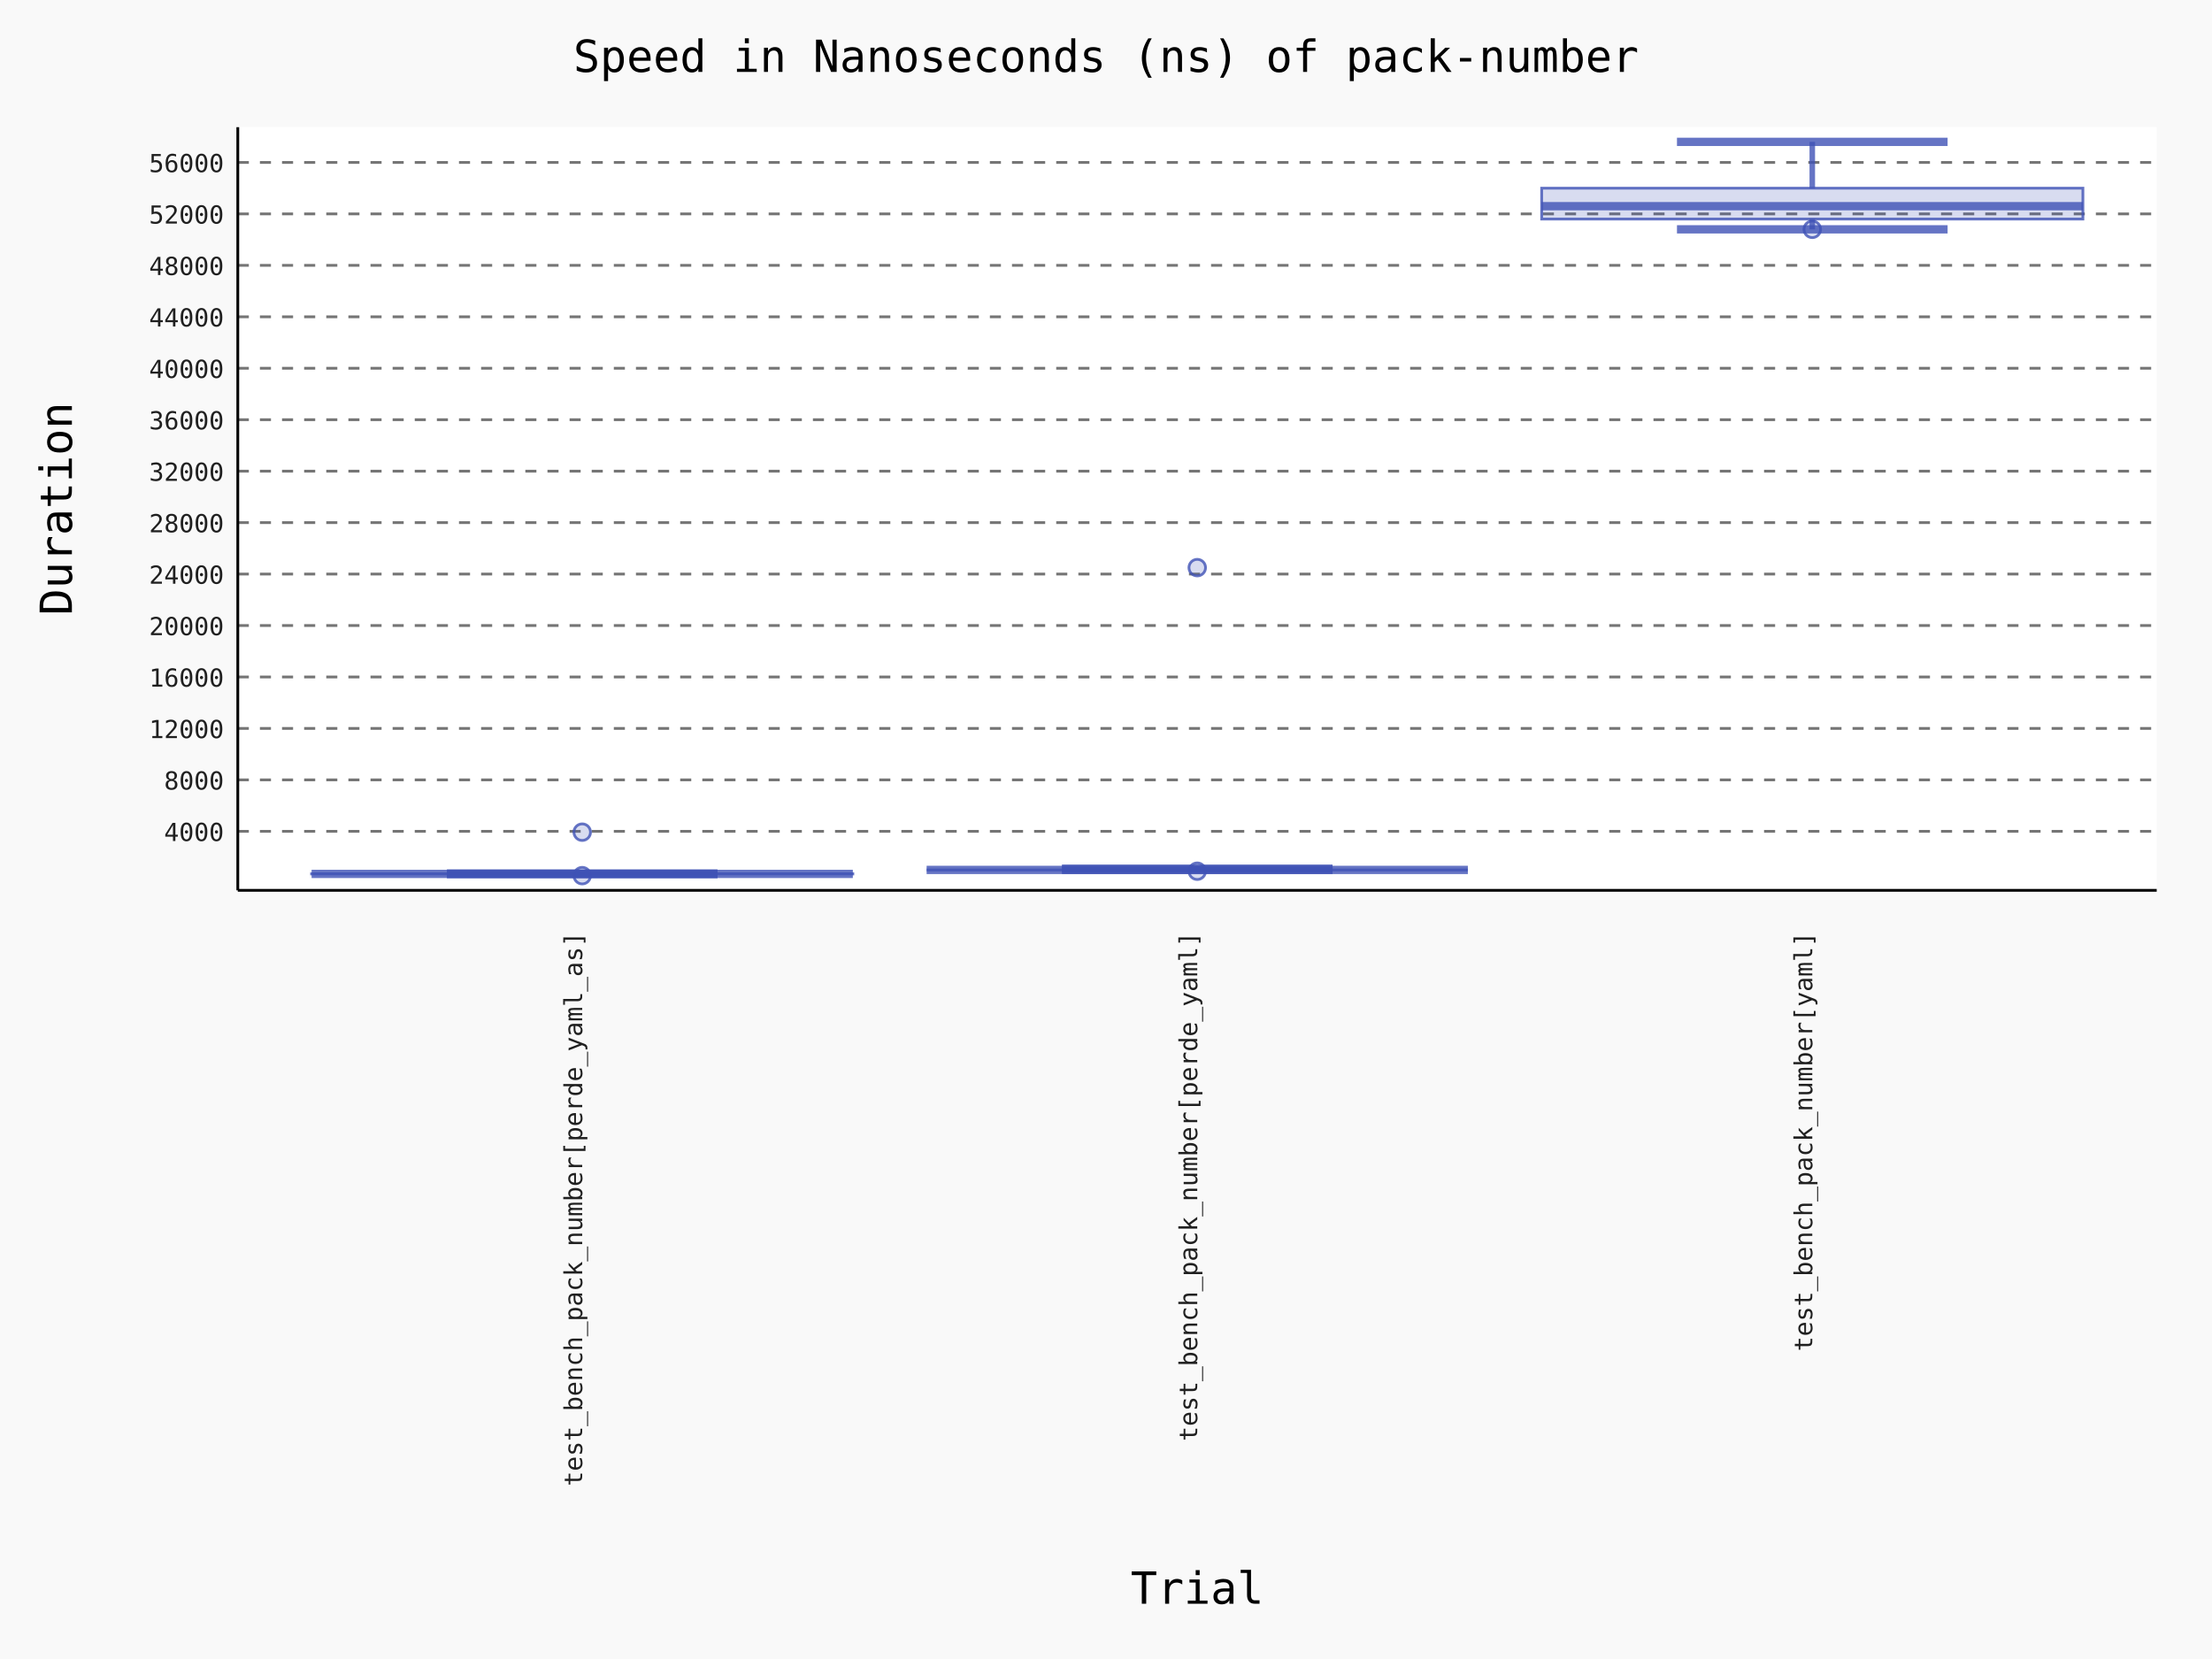
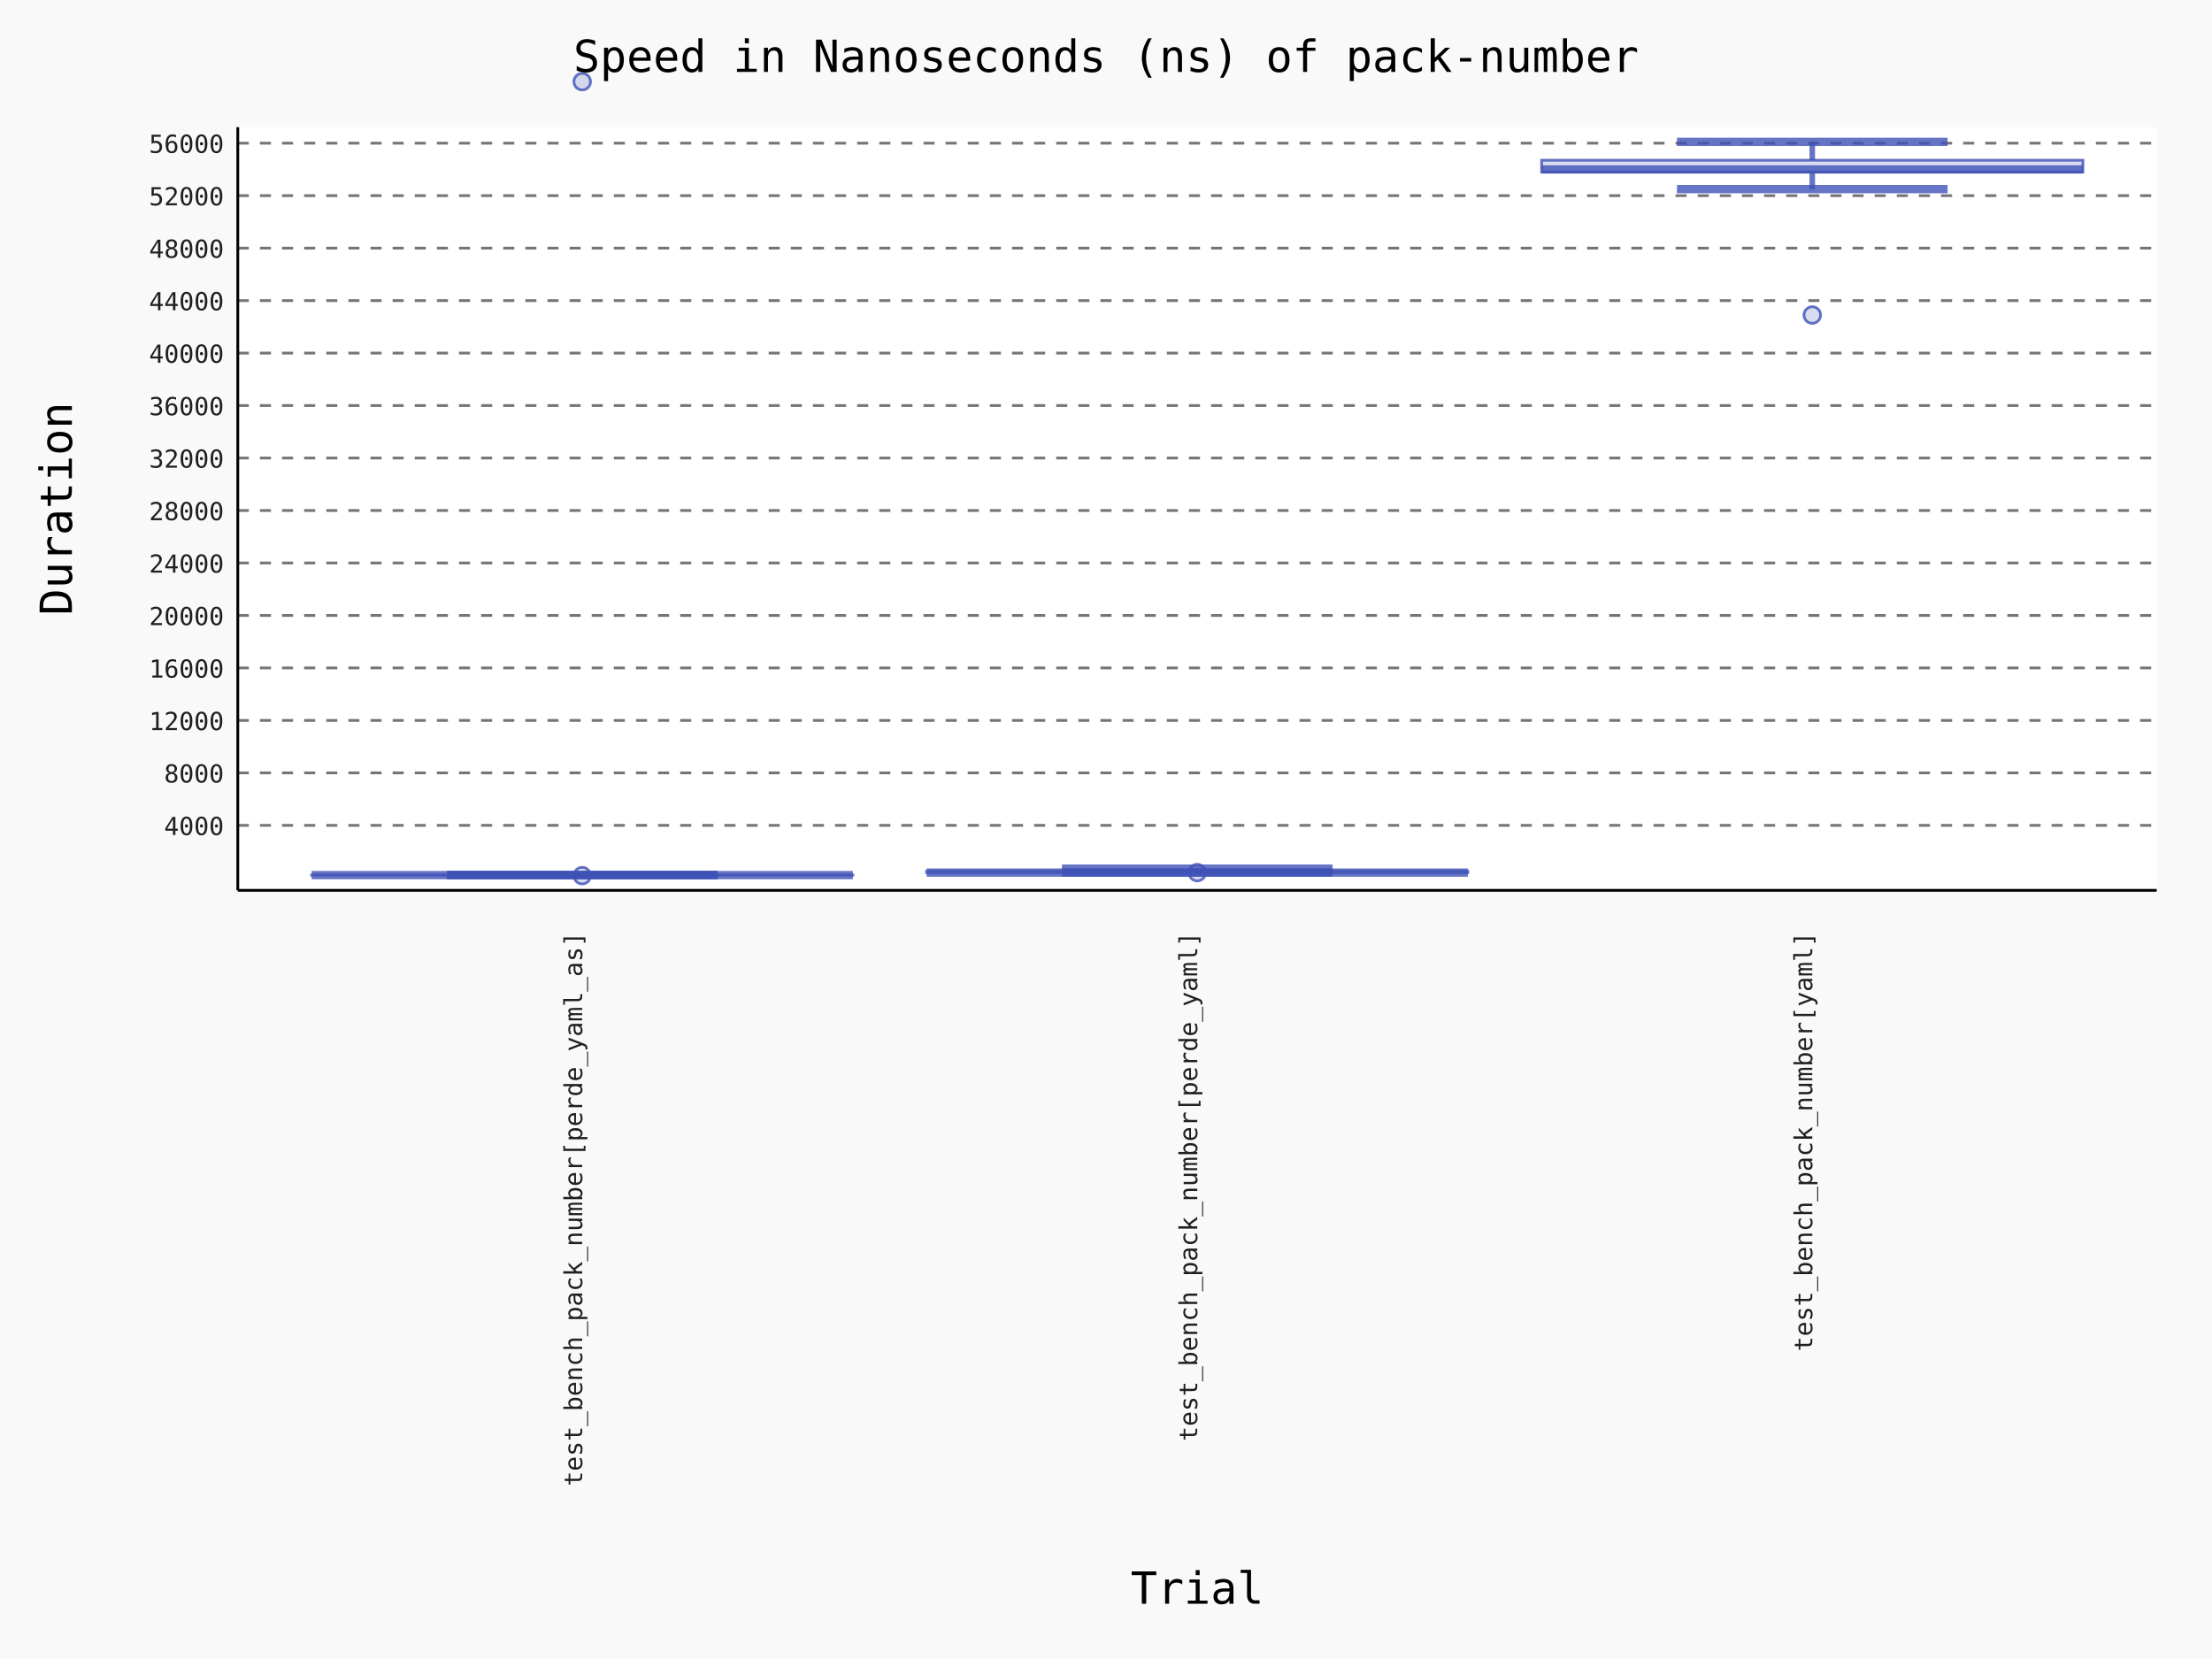
- <svg xmlns="http://www.w3.org/2000/svg" id="chart-673aa313-3264-47e8-973a-8b946d5e24a1" class="pygal-chart" viewBox="0 0 800 600">
+ <svg xmlns="http://www.w3.org/2000/svg" class="pygal-chart" id="chart-f25bed26-9b0e-47c4-bc6f-08cc32d4789b" viewBox="0 0 800 600">
  <defs>
-     <style type="text/css">#chart-673aa313-3264-47e8-973a-8b946d5e24a1{-webkit-user-select:none;-webkit-font-smoothing:antialiased;font-family:Consolas,"Deja Vu Sans Mono","Bitstream Vera Sans Mono","Courier New",monospace}#chart-673aa313-3264-47e8-973a-8b946d5e24a1 .title{font-family:Consolas,"Deja Vu Sans Mono","Bitstream Vera Sans Mono","Courier New",monospace;font-size:16px}#chart-673aa313-3264-47e8-973a-8b946d5e24a1 .legends .legend text{font-family:Consolas,"Deja Vu Sans Mono","Bitstream Vera Sans Mono","Courier New",monospace;font-size:14px}#chart-673aa313-3264-47e8-973a-8b946d5e24a1 .axis text{font-family:Consolas,"Deja Vu Sans Mono","Bitstream Vera Sans Mono","Courier New",monospace;font-size:10px}#chart-673aa313-3264-47e8-973a-8b946d5e24a1 .axis text.major{font-family:Consolas,"Deja Vu Sans Mono","Bitstream Vera Sans Mono","Courier New",monospace;font-size:10px}#chart-673aa313-3264-47e8-973a-8b946d5e24a1 .text-overlay text.value{font-family:Consolas,"Deja Vu Sans Mono","Bitstream Vera Sans Mono","Courier New",monospace;font-size:16px}#chart-673aa313-3264-47e8-973a-8b946d5e24a1 .text-overlay text.label{font-family:Consolas,"Deja Vu Sans Mono","Bitstream Vera Sans Mono","Courier New",monospace;font-size:10px}#chart-673aa313-3264-47e8-973a-8b946d5e24a1 .tooltip{font-family:Consolas,"Deja Vu Sans Mono","Bitstream Vera Sans Mono","Courier New",monospace;font-size:14px}#chart-673aa313-3264-47e8-973a-8b946d5e24a1 text.no_data{font-family:Consolas,"Deja Vu Sans Mono","Bitstream Vera Sans Mono","Courier New",monospace;font-size:64px}
- #chart-673aa313-3264-47e8-973a-8b946d5e24a1{background-color:rgba(249,249,249,1)}#chart-673aa313-3264-47e8-973a-8b946d5e24a1 path,#chart-673aa313-3264-47e8-973a-8b946d5e24a1 line,#chart-673aa313-3264-47e8-973a-8b946d5e24a1 rect,#chart-673aa313-3264-47e8-973a-8b946d5e24a1 circle{-webkit-transition:150ms;-moz-transition:150ms;transition:150ms}#chart-673aa313-3264-47e8-973a-8b946d5e24a1 .graph &gt; .background{fill:rgba(249,249,249,1)}#chart-673aa313-3264-47e8-973a-8b946d5e24a1 .plot &gt; .background{fill:rgba(255,255,255,1)}#chart-673aa313-3264-47e8-973a-8b946d5e24a1 .graph{fill:rgba(0,0,0,.87)}#chart-673aa313-3264-47e8-973a-8b946d5e24a1 text.no_data{fill:rgba(0,0,0,1)}#chart-673aa313-3264-47e8-973a-8b946d5e24a1 .title{fill:rgba(0,0,0,1)}#chart-673aa313-3264-47e8-973a-8b946d5e24a1 .legends .legend text{fill:rgba(0,0,0,.87)}#chart-673aa313-3264-47e8-973a-8b946d5e24a1 .legends .legend:hover text{fill:rgba(0,0,0,1)}#chart-673aa313-3264-47e8-973a-8b946d5e24a1 .axis .line{stroke:rgba(0,0,0,1)}#chart-673aa313-3264-47e8-973a-8b946d5e24a1 .axis .guide.line{stroke:rgba(0,0,0,.54)}#chart-673aa313-3264-47e8-973a-8b946d5e24a1 .axis .major.line{stroke:rgba(0,0,0,.87)}#chart-673aa313-3264-47e8-973a-8b946d5e24a1 .axis text.major{fill:rgba(0,0,0,1)}#chart-673aa313-3264-47e8-973a-8b946d5e24a1 .axis.y .guides:hover .guide.line,#chart-673aa313-3264-47e8-973a-8b946d5e24a1 .line-graph .axis.x .guides:hover .guide.line,#chart-673aa313-3264-47e8-973a-8b946d5e24a1 .stackedline-graph .axis.x .guides:hover .guide.line,#chart-673aa313-3264-47e8-973a-8b946d5e24a1 .xy-graph .axis.x .guides:hover .guide.line{stroke:rgba(0,0,0,1)}#chart-673aa313-3264-47e8-973a-8b946d5e24a1 .axis .guides:hover text{fill:rgba(0,0,0,1)}#chart-673aa313-3264-47e8-973a-8b946d5e24a1 .reactive{fill-opacity:.7;stroke-opacity:.8}#chart-673aa313-3264-47e8-973a-8b946d5e24a1 .ci{stroke:rgba(0,0,0,.87)}#chart-673aa313-3264-47e8-973a-8b946d5e24a1 .reactive.active,#chart-673aa313-3264-47e8-973a-8b946d5e24a1 .active .reactive{fill-opacity:.8;stroke-opacity:.9;stroke-width:4}#chart-673aa313-3264-47e8-973a-8b946d5e24a1 .ci .reactive.active{stroke-width:1.5}#chart-673aa313-3264-47e8-973a-8b946d5e24a1 .series text{fill:rgba(0,0,0,1)}#chart-673aa313-3264-47e8-973a-8b946d5e24a1 .tooltip rect{fill:rgba(255,255,255,1);stroke:rgba(0,0,0,1);-webkit-transition:opacity 150ms;-moz-transition:opacity 150ms;transition:opacity 150ms}#chart-673aa313-3264-47e8-973a-8b946d5e24a1 .tooltip .label{fill:rgba(0,0,0,.87)}#chart-673aa313-3264-47e8-973a-8b946d5e24a1 .tooltip .label{fill:rgba(0,0,0,.87)}#chart-673aa313-3264-47e8-973a-8b946d5e24a1 .tooltip .legend{font-size:.8em;fill:rgba(0,0,0,.54)}#chart-673aa313-3264-47e8-973a-8b946d5e24a1 .tooltip .x_label{font-size:.6em;fill:rgba(0,0,0,1)}#chart-673aa313-3264-47e8-973a-8b946d5e24a1 .tooltip .xlink{font-size:.5em;text-decoration:underline}#chart-673aa313-3264-47e8-973a-8b946d5e24a1 .tooltip .value{font-size:1.5em}#chart-673aa313-3264-47e8-973a-8b946d5e24a1 .bound{font-size:.5em}#chart-673aa313-3264-47e8-973a-8b946d5e24a1 .max-value{font-size:.75em;fill:rgba(0,0,0,.54)}#chart-673aa313-3264-47e8-973a-8b946d5e24a1 .map-element{fill:rgba(255,255,255,1);stroke:rgba(0,0,0,.54) !important}#chart-673aa313-3264-47e8-973a-8b946d5e24a1 .map-element .reactive{fill-opacity:inherit;stroke-opacity:inherit}#chart-673aa313-3264-47e8-973a-8b946d5e24a1 .color-0,#chart-673aa313-3264-47e8-973a-8b946d5e24a1 .color-0 a:visited{stroke:#3F51B5;fill:#3F51B5}#chart-673aa313-3264-47e8-973a-8b946d5e24a1 .color-1,#chart-673aa313-3264-47e8-973a-8b946d5e24a1 .color-1 a:visited{stroke:#3F51B5;fill:#3F51B5}#chart-673aa313-3264-47e8-973a-8b946d5e24a1 .color-2,#chart-673aa313-3264-47e8-973a-8b946d5e24a1 .color-2 a:visited{stroke:#3F51B5;fill:#3F51B5}#chart-673aa313-3264-47e8-973a-8b946d5e24a1 .text-overlay .color-0 text{fill:black}#chart-673aa313-3264-47e8-973a-8b946d5e24a1 .text-overlay .color-1 text{fill:black}#chart-673aa313-3264-47e8-973a-8b946d5e24a1 .text-overlay .color-2 text{fill:black}
- #chart-673aa313-3264-47e8-973a-8b946d5e24a1 text.no_data{text-anchor:middle}#chart-673aa313-3264-47e8-973a-8b946d5e24a1 .guide.line{fill:none}#chart-673aa313-3264-47e8-973a-8b946d5e24a1 .centered{text-anchor:middle}#chart-673aa313-3264-47e8-973a-8b946d5e24a1 .title{text-anchor:middle}#chart-673aa313-3264-47e8-973a-8b946d5e24a1 .legends .legend text{fill-opacity:1}#chart-673aa313-3264-47e8-973a-8b946d5e24a1 .axis.x text{text-anchor:middle}#chart-673aa313-3264-47e8-973a-8b946d5e24a1 .axis.x:not(.web) text[transform]{text-anchor:start}#chart-673aa313-3264-47e8-973a-8b946d5e24a1 .axis.x:not(.web) text[transform].backwards{text-anchor:end}#chart-673aa313-3264-47e8-973a-8b946d5e24a1 .axis.y text{text-anchor:end}#chart-673aa313-3264-47e8-973a-8b946d5e24a1 .axis.y text[transform].backwards{text-anchor:start}#chart-673aa313-3264-47e8-973a-8b946d5e24a1 .axis.y2 text{text-anchor:start}#chart-673aa313-3264-47e8-973a-8b946d5e24a1 .axis.y2 text[transform].backwards{text-anchor:end}#chart-673aa313-3264-47e8-973a-8b946d5e24a1 .axis .guide.line{stroke-dasharray:4,4}#chart-673aa313-3264-47e8-973a-8b946d5e24a1 .axis .major.guide.line{stroke-dasharray:6,6}#chart-673aa313-3264-47e8-973a-8b946d5e24a1 .horizontal .axis.y .guide.line,#chart-673aa313-3264-47e8-973a-8b946d5e24a1 .horizontal .axis.y2 .guide.line,#chart-673aa313-3264-47e8-973a-8b946d5e24a1 .vertical .axis.x .guide.line{opacity:0}#chart-673aa313-3264-47e8-973a-8b946d5e24a1 .horizontal .axis.always_show .guide.line,#chart-673aa313-3264-47e8-973a-8b946d5e24a1 .vertical .axis.always_show .guide.line{opacity:1 !important}#chart-673aa313-3264-47e8-973a-8b946d5e24a1 .axis.y .guides:hover .guide.line,#chart-673aa313-3264-47e8-973a-8b946d5e24a1 .axis.y2 .guides:hover .guide.line,#chart-673aa313-3264-47e8-973a-8b946d5e24a1 .axis.x .guides:hover .guide.line{opacity:1}#chart-673aa313-3264-47e8-973a-8b946d5e24a1 .axis .guides:hover text{opacity:1}#chart-673aa313-3264-47e8-973a-8b946d5e24a1 .nofill{fill:none}#chart-673aa313-3264-47e8-973a-8b946d5e24a1 .subtle-fill{fill-opacity:.2}#chart-673aa313-3264-47e8-973a-8b946d5e24a1 .dot{stroke-width:1px;fill-opacity:1}#chart-673aa313-3264-47e8-973a-8b946d5e24a1 .dot.active{stroke-width:5px}#chart-673aa313-3264-47e8-973a-8b946d5e24a1 .dot.negative{fill:transparent}#chart-673aa313-3264-47e8-973a-8b946d5e24a1 text,#chart-673aa313-3264-47e8-973a-8b946d5e24a1 tspan{stroke:none !important}#chart-673aa313-3264-47e8-973a-8b946d5e24a1 .series text.active{opacity:1}#chart-673aa313-3264-47e8-973a-8b946d5e24a1 .tooltip rect{fill-opacity:.95;stroke-width:.5}#chart-673aa313-3264-47e8-973a-8b946d5e24a1 .tooltip text{fill-opacity:1}#chart-673aa313-3264-47e8-973a-8b946d5e24a1 .showable{visibility:hidden}#chart-673aa313-3264-47e8-973a-8b946d5e24a1 .showable.shown{visibility:visible}#chart-673aa313-3264-47e8-973a-8b946d5e24a1 .gauge-background{fill:rgba(229,229,229,1);stroke:none}#chart-673aa313-3264-47e8-973a-8b946d5e24a1 .bg-lines{stroke:rgba(249,249,249,1);stroke-width:2px}
+     <style type="text/css">#chart-f25bed26-9b0e-47c4-bc6f-08cc32d4789b{-webkit-user-select:none;-webkit-font-smoothing:antialiased;font-family:Consolas,"Deja Vu Sans Mono","Bitstream Vera Sans Mono","Courier New",monospace}#chart-f25bed26-9b0e-47c4-bc6f-08cc32d4789b .title{font-family:Consolas,"Deja Vu Sans Mono","Bitstream Vera Sans Mono","Courier New",monospace;font-size:16px}#chart-f25bed26-9b0e-47c4-bc6f-08cc32d4789b .legends .legend text{font-family:Consolas,"Deja Vu Sans Mono","Bitstream Vera Sans Mono","Courier New",monospace;font-size:14px}#chart-f25bed26-9b0e-47c4-bc6f-08cc32d4789b .axis text{font-family:Consolas,"Deja Vu Sans Mono","Bitstream Vera Sans Mono","Courier New",monospace;font-size:10px}#chart-f25bed26-9b0e-47c4-bc6f-08cc32d4789b .axis text.major{font-family:Consolas,"Deja Vu Sans Mono","Bitstream Vera Sans Mono","Courier New",monospace;font-size:10px}#chart-f25bed26-9b0e-47c4-bc6f-08cc32d4789b .text-overlay text.value{font-family:Consolas,"Deja Vu Sans Mono","Bitstream Vera Sans Mono","Courier New",monospace;font-size:16px}#chart-f25bed26-9b0e-47c4-bc6f-08cc32d4789b .text-overlay text.label{font-family:Consolas,"Deja Vu Sans Mono","Bitstream Vera Sans Mono","Courier New",monospace;font-size:10px}#chart-f25bed26-9b0e-47c4-bc6f-08cc32d4789b .tooltip{font-family:Consolas,"Deja Vu Sans Mono","Bitstream Vera Sans Mono","Courier New",monospace;font-size:14px}#chart-f25bed26-9b0e-47c4-bc6f-08cc32d4789b text.no_data{font-family:Consolas,"Deja Vu Sans Mono","Bitstream Vera Sans Mono","Courier New",monospace;font-size:64px}
+ #chart-f25bed26-9b0e-47c4-bc6f-08cc32d4789b{background-color:rgba(249,249,249,1)}#chart-f25bed26-9b0e-47c4-bc6f-08cc32d4789b path,#chart-f25bed26-9b0e-47c4-bc6f-08cc32d4789b line,#chart-f25bed26-9b0e-47c4-bc6f-08cc32d4789b rect,#chart-f25bed26-9b0e-47c4-bc6f-08cc32d4789b circle{-webkit-transition:150ms;-moz-transition:150ms;transition:150ms}#chart-f25bed26-9b0e-47c4-bc6f-08cc32d4789b .graph &gt; .background{fill:rgba(249,249,249,1)}#chart-f25bed26-9b0e-47c4-bc6f-08cc32d4789b .plot &gt; .background{fill:rgba(255,255,255,1)}#chart-f25bed26-9b0e-47c4-bc6f-08cc32d4789b .graph{fill:rgba(0,0,0,.87)}#chart-f25bed26-9b0e-47c4-bc6f-08cc32d4789b text.no_data{fill:rgba(0,0,0,1)}#chart-f25bed26-9b0e-47c4-bc6f-08cc32d4789b .title{fill:rgba(0,0,0,1)}#chart-f25bed26-9b0e-47c4-bc6f-08cc32d4789b .legends .legend text{fill:rgba(0,0,0,.87)}#chart-f25bed26-9b0e-47c4-bc6f-08cc32d4789b .legends .legend:hover text{fill:rgba(0,0,0,1)}#chart-f25bed26-9b0e-47c4-bc6f-08cc32d4789b .axis .line{stroke:rgba(0,0,0,1)}#chart-f25bed26-9b0e-47c4-bc6f-08cc32d4789b .axis .guide.line{stroke:rgba(0,0,0,.54)}#chart-f25bed26-9b0e-47c4-bc6f-08cc32d4789b .axis .major.line{stroke:rgba(0,0,0,.87)}#chart-f25bed26-9b0e-47c4-bc6f-08cc32d4789b .axis text.major{fill:rgba(0,0,0,1)}#chart-f25bed26-9b0e-47c4-bc6f-08cc32d4789b .axis.y .guides:hover .guide.line,#chart-f25bed26-9b0e-47c4-bc6f-08cc32d4789b .line-graph .axis.x .guides:hover .guide.line,#chart-f25bed26-9b0e-47c4-bc6f-08cc32d4789b .stackedline-graph .axis.x .guides:hover .guide.line,#chart-f25bed26-9b0e-47c4-bc6f-08cc32d4789b .xy-graph .axis.x .guides:hover .guide.line{stroke:rgba(0,0,0,1)}#chart-f25bed26-9b0e-47c4-bc6f-08cc32d4789b .axis .guides:hover text{fill:rgba(0,0,0,1)}#chart-f25bed26-9b0e-47c4-bc6f-08cc32d4789b .reactive{fill-opacity:.7;stroke-opacity:.8}#chart-f25bed26-9b0e-47c4-bc6f-08cc32d4789b .ci{stroke:rgba(0,0,0,.87)}#chart-f25bed26-9b0e-47c4-bc6f-08cc32d4789b .reactive.active,#chart-f25bed26-9b0e-47c4-bc6f-08cc32d4789b .active .reactive{fill-opacity:.8;stroke-opacity:.9;stroke-width:4}#chart-f25bed26-9b0e-47c4-bc6f-08cc32d4789b .ci .reactive.active{stroke-width:1.5}#chart-f25bed26-9b0e-47c4-bc6f-08cc32d4789b .series text{fill:rgba(0,0,0,1)}#chart-f25bed26-9b0e-47c4-bc6f-08cc32d4789b .tooltip rect{fill:rgba(255,255,255,1);stroke:rgba(0,0,0,1);-webkit-transition:opacity 150ms;-moz-transition:opacity 150ms;transition:opacity 150ms}#chart-f25bed26-9b0e-47c4-bc6f-08cc32d4789b .tooltip .label{fill:rgba(0,0,0,.87)}#chart-f25bed26-9b0e-47c4-bc6f-08cc32d4789b .tooltip .label{fill:rgba(0,0,0,.87)}#chart-f25bed26-9b0e-47c4-bc6f-08cc32d4789b .tooltip .legend{font-size:.8em;fill:rgba(0,0,0,.54)}#chart-f25bed26-9b0e-47c4-bc6f-08cc32d4789b .tooltip .x_label{font-size:.6em;fill:rgba(0,0,0,1)}#chart-f25bed26-9b0e-47c4-bc6f-08cc32d4789b .tooltip .xlink{font-size:.5em;text-decoration:underline}#chart-f25bed26-9b0e-47c4-bc6f-08cc32d4789b .tooltip .value{font-size:1.5em}#chart-f25bed26-9b0e-47c4-bc6f-08cc32d4789b .bound{font-size:.5em}#chart-f25bed26-9b0e-47c4-bc6f-08cc32d4789b .max-value{font-size:.75em;fill:rgba(0,0,0,.54)}#chart-f25bed26-9b0e-47c4-bc6f-08cc32d4789b .map-element{fill:rgba(255,255,255,1);stroke:rgba(0,0,0,.54) !important}#chart-f25bed26-9b0e-47c4-bc6f-08cc32d4789b .map-element .reactive{fill-opacity:inherit;stroke-opacity:inherit}#chart-f25bed26-9b0e-47c4-bc6f-08cc32d4789b .color-0,#chart-f25bed26-9b0e-47c4-bc6f-08cc32d4789b .color-0 a:visited{stroke:#3F51B5;fill:#3F51B5}#chart-f25bed26-9b0e-47c4-bc6f-08cc32d4789b .color-1,#chart-f25bed26-9b0e-47c4-bc6f-08cc32d4789b .color-1 a:visited{stroke:#3F51B5;fill:#3F51B5}#chart-f25bed26-9b0e-47c4-bc6f-08cc32d4789b .color-2,#chart-f25bed26-9b0e-47c4-bc6f-08cc32d4789b .color-2 a:visited{stroke:#3F51B5;fill:#3F51B5}#chart-f25bed26-9b0e-47c4-bc6f-08cc32d4789b .text-overlay .color-0 text{fill:black}#chart-f25bed26-9b0e-47c4-bc6f-08cc32d4789b .text-overlay .color-1 text{fill:black}#chart-f25bed26-9b0e-47c4-bc6f-08cc32d4789b .text-overlay .color-2 text{fill:black}
+ #chart-f25bed26-9b0e-47c4-bc6f-08cc32d4789b text.no_data{text-anchor:middle}#chart-f25bed26-9b0e-47c4-bc6f-08cc32d4789b .guide.line{fill:none}#chart-f25bed26-9b0e-47c4-bc6f-08cc32d4789b .centered{text-anchor:middle}#chart-f25bed26-9b0e-47c4-bc6f-08cc32d4789b .title{text-anchor:middle}#chart-f25bed26-9b0e-47c4-bc6f-08cc32d4789b .legends .legend text{fill-opacity:1}#chart-f25bed26-9b0e-47c4-bc6f-08cc32d4789b .axis.x text{text-anchor:middle}#chart-f25bed26-9b0e-47c4-bc6f-08cc32d4789b .axis.x:not(.web) text[transform]{text-anchor:start}#chart-f25bed26-9b0e-47c4-bc6f-08cc32d4789b .axis.x:not(.web) text[transform].backwards{text-anchor:end}#chart-f25bed26-9b0e-47c4-bc6f-08cc32d4789b .axis.y text{text-anchor:end}#chart-f25bed26-9b0e-47c4-bc6f-08cc32d4789b .axis.y text[transform].backwards{text-anchor:start}#chart-f25bed26-9b0e-47c4-bc6f-08cc32d4789b .axis.y2 text{text-anchor:start}#chart-f25bed26-9b0e-47c4-bc6f-08cc32d4789b .axis.y2 text[transform].backwards{text-anchor:end}#chart-f25bed26-9b0e-47c4-bc6f-08cc32d4789b .axis .guide.line{stroke-dasharray:4,4}#chart-f25bed26-9b0e-47c4-bc6f-08cc32d4789b .axis .major.guide.line{stroke-dasharray:6,6}#chart-f25bed26-9b0e-47c4-bc6f-08cc32d4789b .horizontal .axis.y .guide.line,#chart-f25bed26-9b0e-47c4-bc6f-08cc32d4789b .horizontal .axis.y2 .guide.line,#chart-f25bed26-9b0e-47c4-bc6f-08cc32d4789b .vertical .axis.x .guide.line{opacity:0}#chart-f25bed26-9b0e-47c4-bc6f-08cc32d4789b .horizontal .axis.always_show .guide.line,#chart-f25bed26-9b0e-47c4-bc6f-08cc32d4789b .vertical .axis.always_show .guide.line{opacity:1 !important}#chart-f25bed26-9b0e-47c4-bc6f-08cc32d4789b .axis.y .guides:hover .guide.line,#chart-f25bed26-9b0e-47c4-bc6f-08cc32d4789b .axis.y2 .guides:hover .guide.line,#chart-f25bed26-9b0e-47c4-bc6f-08cc32d4789b .axis.x .guides:hover .guide.line{opacity:1}#chart-f25bed26-9b0e-47c4-bc6f-08cc32d4789b .axis .guides:hover text{opacity:1}#chart-f25bed26-9b0e-47c4-bc6f-08cc32d4789b .nofill{fill:none}#chart-f25bed26-9b0e-47c4-bc6f-08cc32d4789b .subtle-fill{fill-opacity:.2}#chart-f25bed26-9b0e-47c4-bc6f-08cc32d4789b .dot{stroke-width:1px;fill-opacity:1}#chart-f25bed26-9b0e-47c4-bc6f-08cc32d4789b .dot.active{stroke-width:5px}#chart-f25bed26-9b0e-47c4-bc6f-08cc32d4789b .dot.negative{fill:transparent}#chart-f25bed26-9b0e-47c4-bc6f-08cc32d4789b text,#chart-f25bed26-9b0e-47c4-bc6f-08cc32d4789b tspan{stroke:none !important}#chart-f25bed26-9b0e-47c4-bc6f-08cc32d4789b .series text.active{opacity:1}#chart-f25bed26-9b0e-47c4-bc6f-08cc32d4789b .tooltip rect{fill-opacity:.95;stroke-width:.5}#chart-f25bed26-9b0e-47c4-bc6f-08cc32d4789b .tooltip text{fill-opacity:1}#chart-f25bed26-9b0e-47c4-bc6f-08cc32d4789b .showable{visibility:hidden}#chart-f25bed26-9b0e-47c4-bc6f-08cc32d4789b .showable.shown{visibility:visible}#chart-f25bed26-9b0e-47c4-bc6f-08cc32d4789b .gauge-background{fill:rgba(229,229,229,1);stroke:none}#chart-f25bed26-9b0e-47c4-bc6f-08cc32d4789b .bg-lines{stroke:rgba(249,249,249,1);stroke-width:2px}
.tooltip .value{font-size:1em !important}.axis text{font-size:9px !important}</style>
  </defs>
  <g class="graph custombox-graph vertical">
-     <rect x="0" y="0" width="800" height="600" class="background" />
-     <g transform="translate(86, 46)" class="plot">
-       <rect x="0" y="0" width="694.0" height="276.0" class="background" />
+     <rect class="background" height="600" width="800" x="0" y="0" />
+     <g class="plot" transform="translate(86, 46)">
+       <rect class="background" height="276.0" width="694.0" x="0" y="0" />
      <g class="axis y always_show">
-         <path d="M0 276 h694" class="line" />
+         <path class="line" d="M0 276 h694" />
        <g class="guides">
-           <path d="M0 254.661 h694" class="guide line" />
-           <text x="-5" y="258.161" class="">4000</text>
+           <path class="guide line" d="M0 252.501 h694" />
+           <text class="" x="-5" y="256.002">4000</text>
        </g>
        <g class="guides">
-           <path d="M0 236.053 h694" class="guide line" />
-           <text x="-5" y="239.553" class="">8000</text>
+           <path class="guide line" d="M0 233.523 h694" />
+           <text class="" x="-5" y="237.023">8000</text>
        </g>
        <g class="guides">
-           <path d="M0 217.444 h694" class="guide line" />
-           <text x="-5" y="220.944" class="">12000</text>
+           <path class="guide line" d="M0 214.545 h694" />
+           <text class="" x="-5" y="218.045">12000</text>
        </g>
        <g class="guides">
-           <path d="M0 198.836 h694" class="guide line" />
-           <text x="-5" y="202.336" class="">16000</text>
+           <path class="guide line" d="M0 195.566 h694" />
+           <text class="" x="-5" y="199.066">16000</text>
        </g>
        <g class="guides">
-           <path d="M0 180.227 h694" class="guide line" />
-           <text x="-5" y="183.727" class="">20000</text>
+           <path class="guide line" d="M0 176.588 h694" />
+           <text class="" x="-5" y="180.088">20000</text>
        </g>
        <g class="guides">
-           <path d="M0 161.619 h694" class="guide line" />
-           <text x="-5" y="165.119" class="">24000</text>
+           <path class="guide line" d="M0 157.609 h694" />
+           <text class="" x="-5" y="161.109">24000</text>
        </g>
        <g class="guides">
-           <path d="M0 143.01 h694" class="guide line" />
-           <text x="-5" y="146.51" class="">28000</text>
+           <path class="guide line" d="M0 138.631 h694" />
+           <text class="" x="-5" y="142.131">28000</text>
        </g>
        <g class="guides">
-           <path d="M0 124.402 h694" class="guide line" />
-           <text x="-5" y="127.902" class="">32000</text>
+           <path class="guide line" d="M0 119.653 h694" />
+           <text class="" x="-5" y="123.153">32000</text>
        </g>
        <g class="guides">
-           <path d="M0 105.793 h694" class="guide line" />
-           <text x="-5" y="109.293" class="">36000</text>
+           <path class="guide line" d="M0 100.674 h694" />
+           <text class="" x="-5" y="104.174">36000</text>
        </g>
        <g class="guides">
-           <path d="M0 87.185 h694" class="guide line" />
-           <text x="-5" y="90.685" class="">40000</text>
+           <path class="guide line" d="M0 81.696 h694" />
+           <text class="" x="-5" y="85.196">40000</text>
        </g>
        <g class="guides">
-           <path d="M0 68.576 h694" class="guide line" />
-           <text x="-5" y="72.076" class="">44000</text>
+           <path class="guide line" d="M0 62.717 h694" />
+           <text class="" x="-5" y="66.217">44000</text>
        </g>
        <g class="guides">
-           <path d="M0 49.968 h694" class="guide line" />
-           <text x="-5" y="53.468" class="">48000</text>
+           <path class="guide line" d="M0 43.739 h694" />
+           <text class="" x="-5" y="47.239">48000</text>
        </g>
        <g class="guides">
-           <path d="M0 31.36 h694" class="guide line" />
-           <text x="-5" y="34.86" class="">52000</text>
+           <path class="guide line" d="M0 24.761 h694" />
+           <text class="" x="-5" y="28.261">52000</text>
        </g>
        <g class="guides">
-           <path d="M0 12.751 h694" class="guide line" />
-           <text x="-5" y="16.251" class="">56000</text>
+           <path class="guide line" d="M0 5.782 h694" />
+           <text class="" x="-5" y="9.282">56000</text>
        </g>
      </g>
      <g class="axis x">
-         <path d="M0 0 v276" class="line" />
+         <path class="line" d="M0 0 v276" />
        <g class="guides">
-           <path d="M124.564 0 v276" class="guide line" />
-           <text x="124.564" y="291.0" class="backwards" transform="rotate(270 124.5641 291)">test_bench_pack_number[perde_yaml_as]</text>
+           <path class="guide line" d="M124.564 0 v276" />
+           <text class="backwards" transform="rotate(270 124.5641 291)" x="124.564" y="291.0">test_bench_pack_number[perde_yaml_as]</text>
        </g>
        <g class="guides">
-           <path d="M347 0 v276" class="guide line" />
-           <text x="347.0" y="291.0" class="backwards" transform="rotate(270 347 291)">test_bench_pack_number[perde_yaml]</text>
+           <path class="guide line" d="M347 0 v276" />
+           <text class="backwards" transform="rotate(270 347 291)" x="347.0" y="291.0">test_bench_pack_number[perde_yaml]</text>
        </g>
        <g class="guides">
-           <path d="M569.436 0 v276" class="guide line" />
-           <text x="569.436" y="291.0" class="backwards" transform="rotate(270 569.4359 291)">test_bench_pack_number[yaml]</text>
+           <path class="guide line" d="M569.436 0 v276" />
+           <text class="backwards" transform="rotate(270 569.4359 291)" x="569.436" y="291.0">test_bench_pack_number[yaml]</text>
        </g>
      </g>
      <g class="series serie-0 color-0">
        <g class="boxes">
          <g class="box">
-             <path stroke-width="3" d="M75.628 270.176 L173.5 270.176" class="reactive tooltip-trigger" />
-             <path stroke-width="3" d="M26.692 270.06 L222.436 270.06" class="reactive tooltip-trigger" />
-             <path stroke-width="3" d="M75.628 269.897 L173.5 269.897" class="reactive tooltip-trigger" />
-             <path stroke-width="2" d="M124.564 270.176 L124.564 270.083" class="reactive tooltip-trigger" />
-             <path stroke-width="2" d="M124.564 269.897 L124.564 270.013" class="reactive tooltip-trigger" />
-             <rect x="26.692" y="270.013" height="0.07" width="195.744" class="subtle-fill reactive tooltip-trigger" />
-             <circle cx="124.564" cy="270.688" r="3" class="subtle-fill reactive tooltip-trigger" />
-             <circle cx="124.564" cy="254.964" r="3" class="subtle-fill reactive tooltip-trigger" />
+             <path class="reactive tooltip-trigger" d="M75.628 270.508 L173.5 270.508" stroke-width="3" />
+             <path class="reactive tooltip-trigger" d="M26.692 270.486 L222.436 270.486" stroke-width="3" />
+             <path class="reactive tooltip-trigger" d="M75.628 270.418 L173.5 270.418" stroke-width="3" />
+             <path class="reactive tooltip-trigger" d="M124.564 270.508 L124.564 270.486" stroke-width="2" />
+             <path class="reactive tooltip-trigger" d="M124.564 270.418 L124.564 270.463" stroke-width="2" />
+             <rect class="subtle-fill reactive tooltip-trigger" height="0.023" width="195.744" x="26.692" y="270.463" />
+             <circle class="subtle-fill reactive tooltip-trigger" cx="124.564" cy="270.689" r="3" />
+             <circle class="subtle-fill reactive tooltip-trigger" cx="124.564" cy="-16.472" r="3" />
          </g>
        </g>
      </g>
      <g class="series serie-1 color-1">
        <g class="boxes">
          <g class="box">
-             <path stroke-width="3" d="M298.064 268.617 L395.936 268.617" class="reactive tooltip-trigger" />
-             <path stroke-width="3" d="M249.128 268.617 L444.872 268.617" class="reactive tooltip-trigger" />
-             <path stroke-width="3" d="M298.064 268.152 L395.936 268.152" class="reactive tooltip-trigger" />
-             <path stroke-width="2" d="M347 268.617 L347 268.617" class="reactive tooltip-trigger" />
-             <path stroke-width="2" d="M347 268.152 L347 268.617" class="reactive tooltip-trigger" />
-             <rect x="249.128" y="268.617" height="3.384859962807241e-05" width="195.744" class="subtle-fill reactive tooltip-trigger" />
-             <circle cx="347.0" cy="269.083" r="3" class="subtle-fill reactive tooltip-trigger" />
-             <circle cx="347.0" cy="159.293" r="3" class="subtle-fill reactive tooltip-trigger" />
+             <path class="reactive tooltip-trigger" d="M298.064 269.582 L395.936 269.582" stroke-width="3" />
+             <path class="reactive tooltip-trigger" d="M249.128 269.582 L444.872 269.582" stroke-width="3" />
+             <path class="reactive tooltip-trigger" d="M298.064 268.159 L395.936 268.159" stroke-width="3" />
+             <path class="reactive tooltip-trigger" d="M347 269.582 L347 269.582" stroke-width="2" />
+             <path class="reactive tooltip-trigger" d="M347 268.159 L347 269.108" stroke-width="2" />
+             <rect class="subtle-fill reactive tooltip-trigger" height="0.474" width="195.744" x="249.128" y="269.108" />
+             <circle class="subtle-fill reactive tooltip-trigger" cx="347.0" cy="269.582" r="3" />
+             <circle class="subtle-fill reactive tooltip-trigger" cx="347.0" cy="-491.452" r="3" />
          </g>
        </g>
      </g>
      <g class="series serie-2 color-2">
        <g class="boxes">
          <g class="box">
-             <path stroke-width="3" d="M520.5 36.942 L618.372 36.942" class="reactive tooltip-trigger" />
-             <path stroke-width="3" d="M471.564 28.568 L667.308 28.568" class="reactive tooltip-trigger" />
-             <path stroke-width="3" d="M520.5 5.308 L618.372 5.308" class="reactive tooltip-trigger" />
-             <path stroke-width="2" d="M569.436 36.942 L569.436 33.22" class="reactive tooltip-trigger" />
-             <path stroke-width="2" d="M569.436 5.308 L569.436 22.055" class="reactive tooltip-trigger" />
-             <rect x="471.564" y="22.055" height="11.165" width="195.744" class="subtle-fill reactive tooltip-trigger" />
-             <circle cx="569.436" cy="36.942" r="3" class="subtle-fill reactive tooltip-trigger" />
-             <circle cx="569.436" cy="-348.718" r="3" class="subtle-fill reactive tooltip-trigger" />
+             <path class="reactive tooltip-trigger" d="M520.5 22.388 L618.372 22.388" stroke-width="3" />
+             <path class="reactive tooltip-trigger" d="M471.564 15.271 L667.308 15.271" stroke-width="3" />
+             <path class="reactive tooltip-trigger" d="M520.5 5.308 L618.372 5.308" stroke-width="3" />
+             <path class="reactive tooltip-trigger" d="M569.436 22.388 L569.436 16.22" stroke-width="2" />
+             <path class="reactive tooltip-trigger" d="M569.436 5.308 L569.436 11.95" stroke-width="2" />
+             <rect class="subtle-fill reactive tooltip-trigger" height="4.27" width="195.744" x="471.564" y="11.95" />
+             <circle class="subtle-fill reactive tooltip-trigger" cx="569.436" cy="67.936" r="3" />
+             <circle class="subtle-fill reactive tooltip-trigger" cx="569.436" cy="-862.006" r="3" />
          </g>
        </g>
      </g>
    </g>
    <g class="titles">
-       <text x="400.0" y="26" class="title plot_title">Speed in Nanoseconds (ns) of pack-number</text>
-       <text x="433.0" y="580.0" class="title">Trial</text>
-       <text x="0" y="210.0" class="title" transform="rotate(-90 0 184)">Duration</text>
+       <text class="title plot_title" x="400.0" y="26">Speed in Nanoseconds (ns) of pack-number</text>
+       <text class="title" x="433.0" y="580.0">Trial</text>
+       <text class="title" transform="rotate(-90 0 184)" x="0" y="210.0">Duration</text>
    </g>
-     <g transform="translate(86, 46)" class="plot overlay">
+     <g class="plot overlay" transform="translate(86, 46)">
      <g class="series serie-0 color-0" />
      <g class="series serie-1 color-1" />
      <g class="series serie-2 color-2" />
    </g>
-     <g transform="translate(86, 46)" class="plot text-overlay">
+     <g class="plot text-overlay" transform="translate(86, 46)">
      <g class="series serie-0 color-0" />
      <g class="series serie-1 color-1" />
      <g class="series serie-2 color-2" />
    </g>
-     <g transform="translate(86, 46)" class="plot tooltip-overlay">
-       <g transform="translate(0 0)" style="opacity: 0" class="tooltip">
-         <rect rx="0" ry="0" width="0" height="0" class="tooltip-box" />
+     <g class="plot tooltip-overlay" transform="translate(86, 46)">
+       <g class="tooltip" style="opacity: 0" transform="translate(0 0)">
+         <rect class="tooltip-box" height="0" rx="0" ry="0" width="0" />
        <g class="text" />
      </g>
    </g>
  </g>
</svg>
